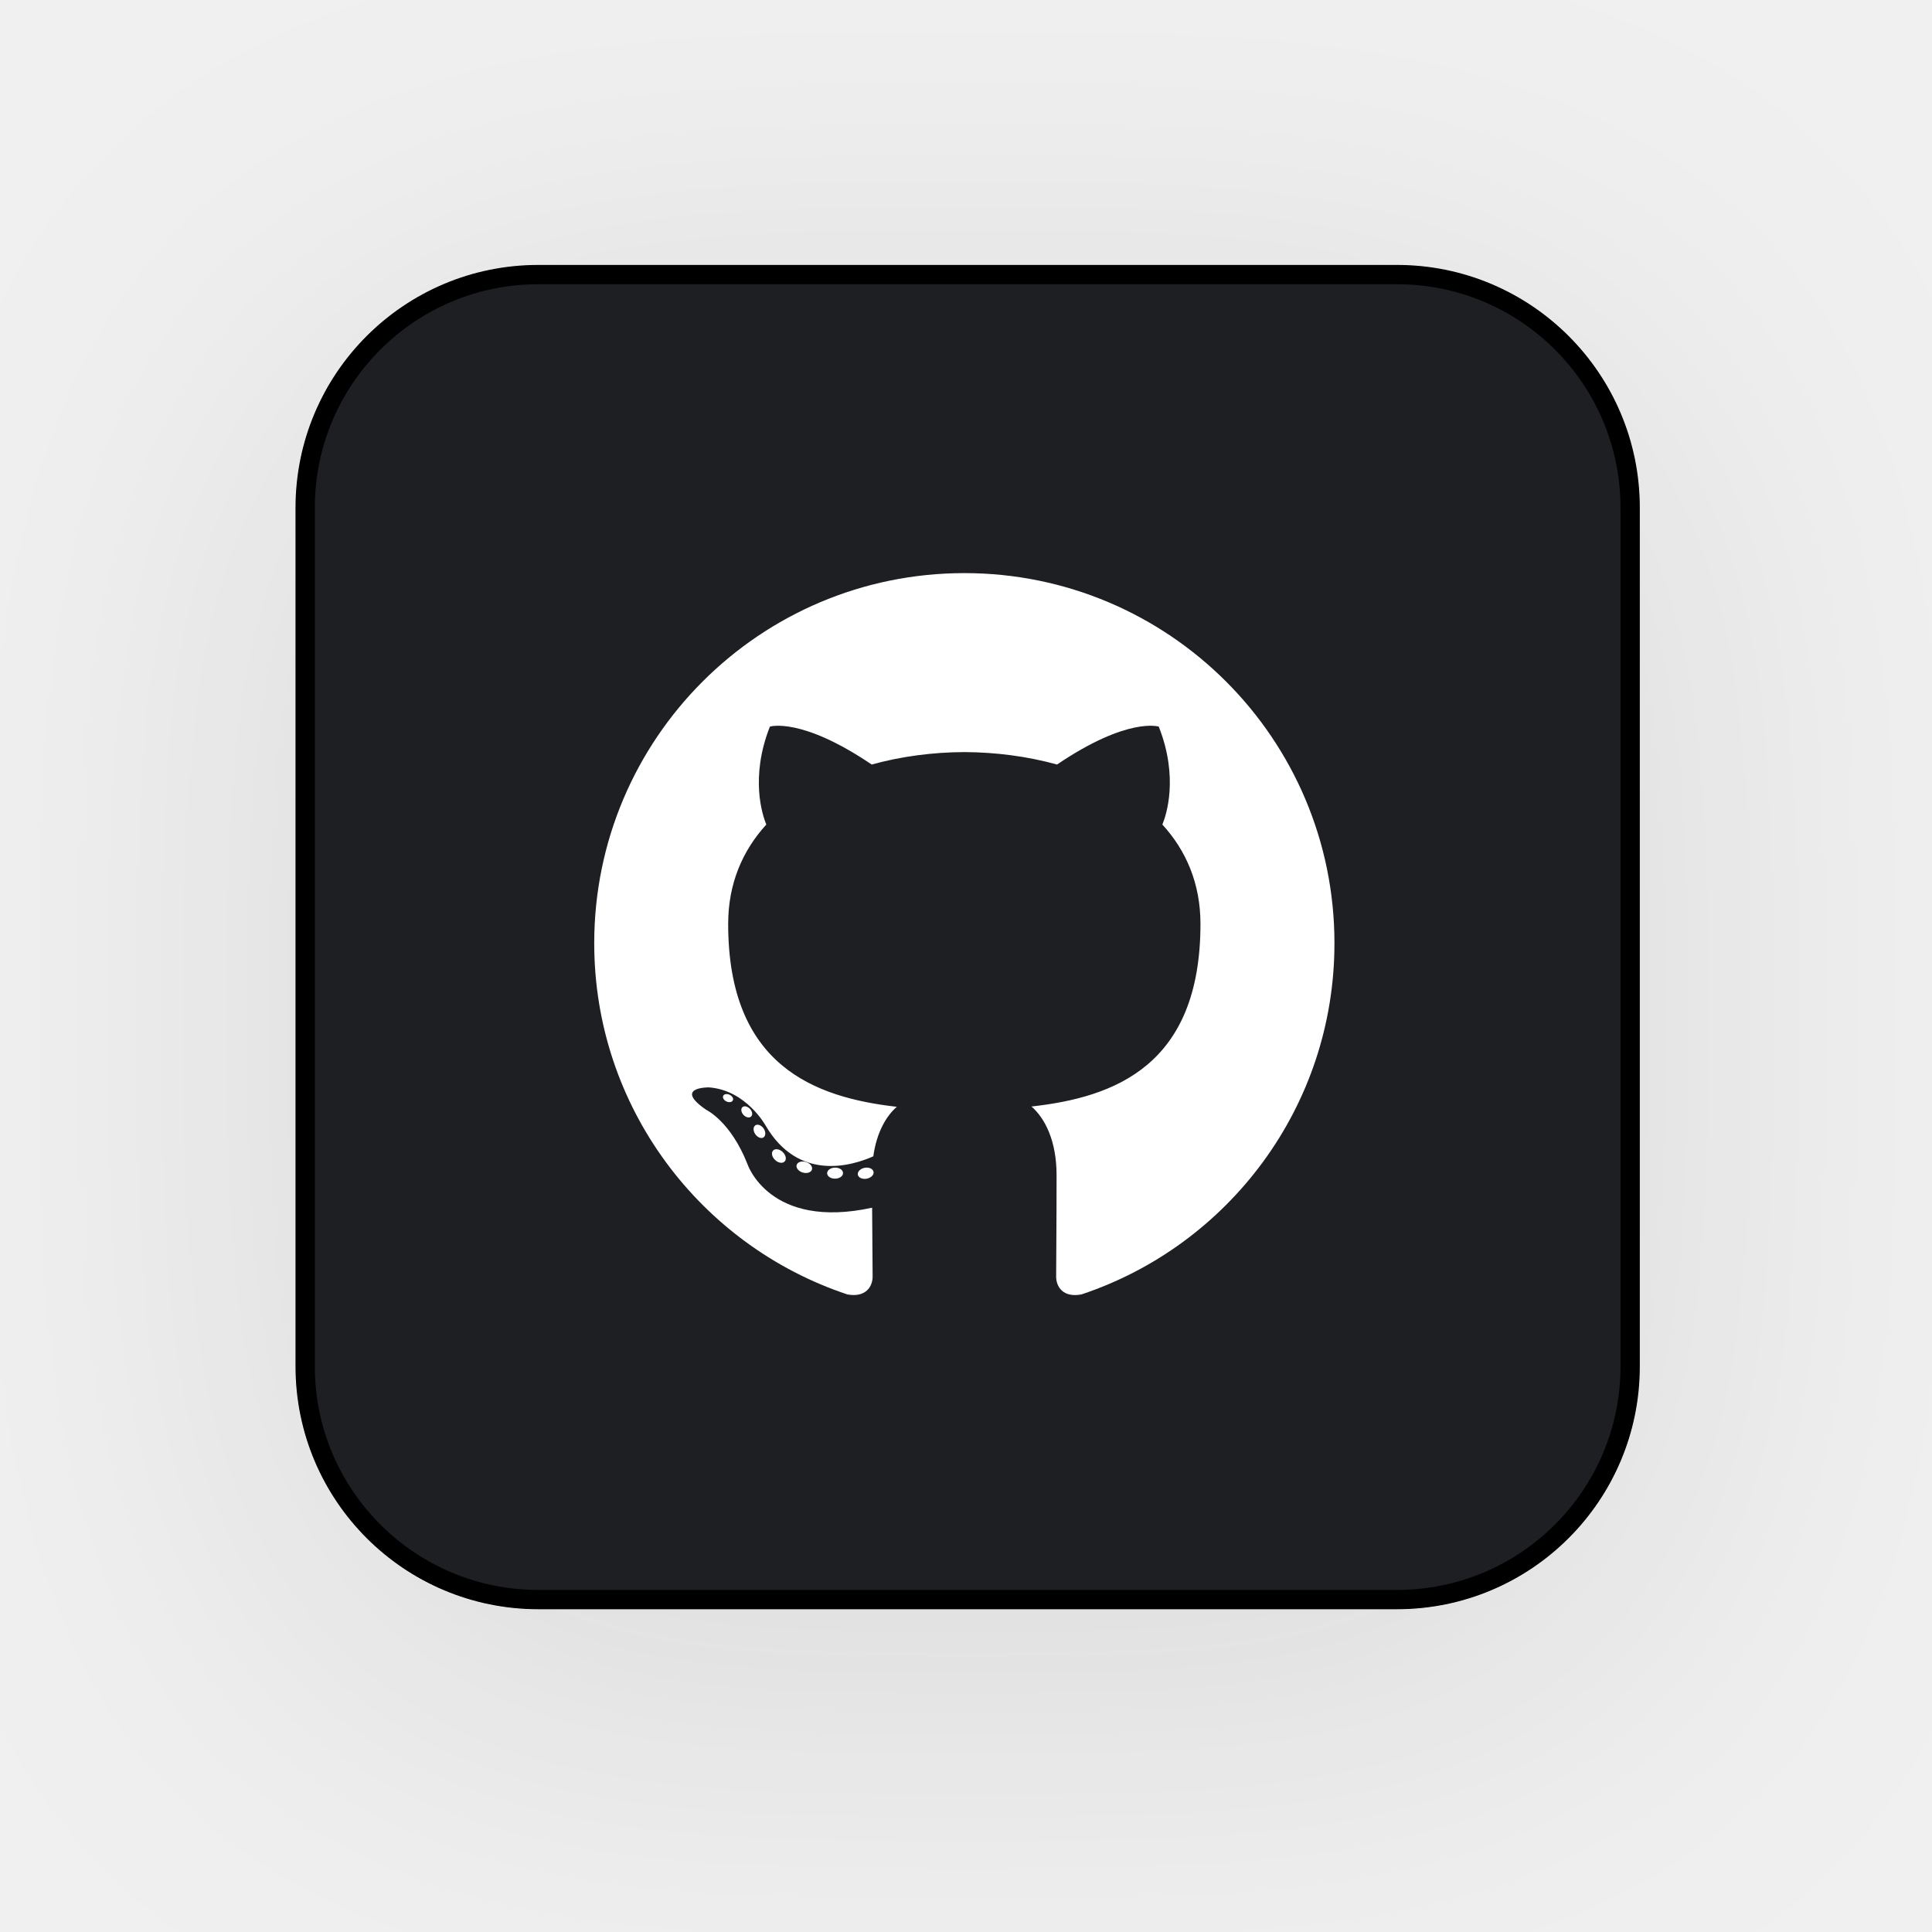
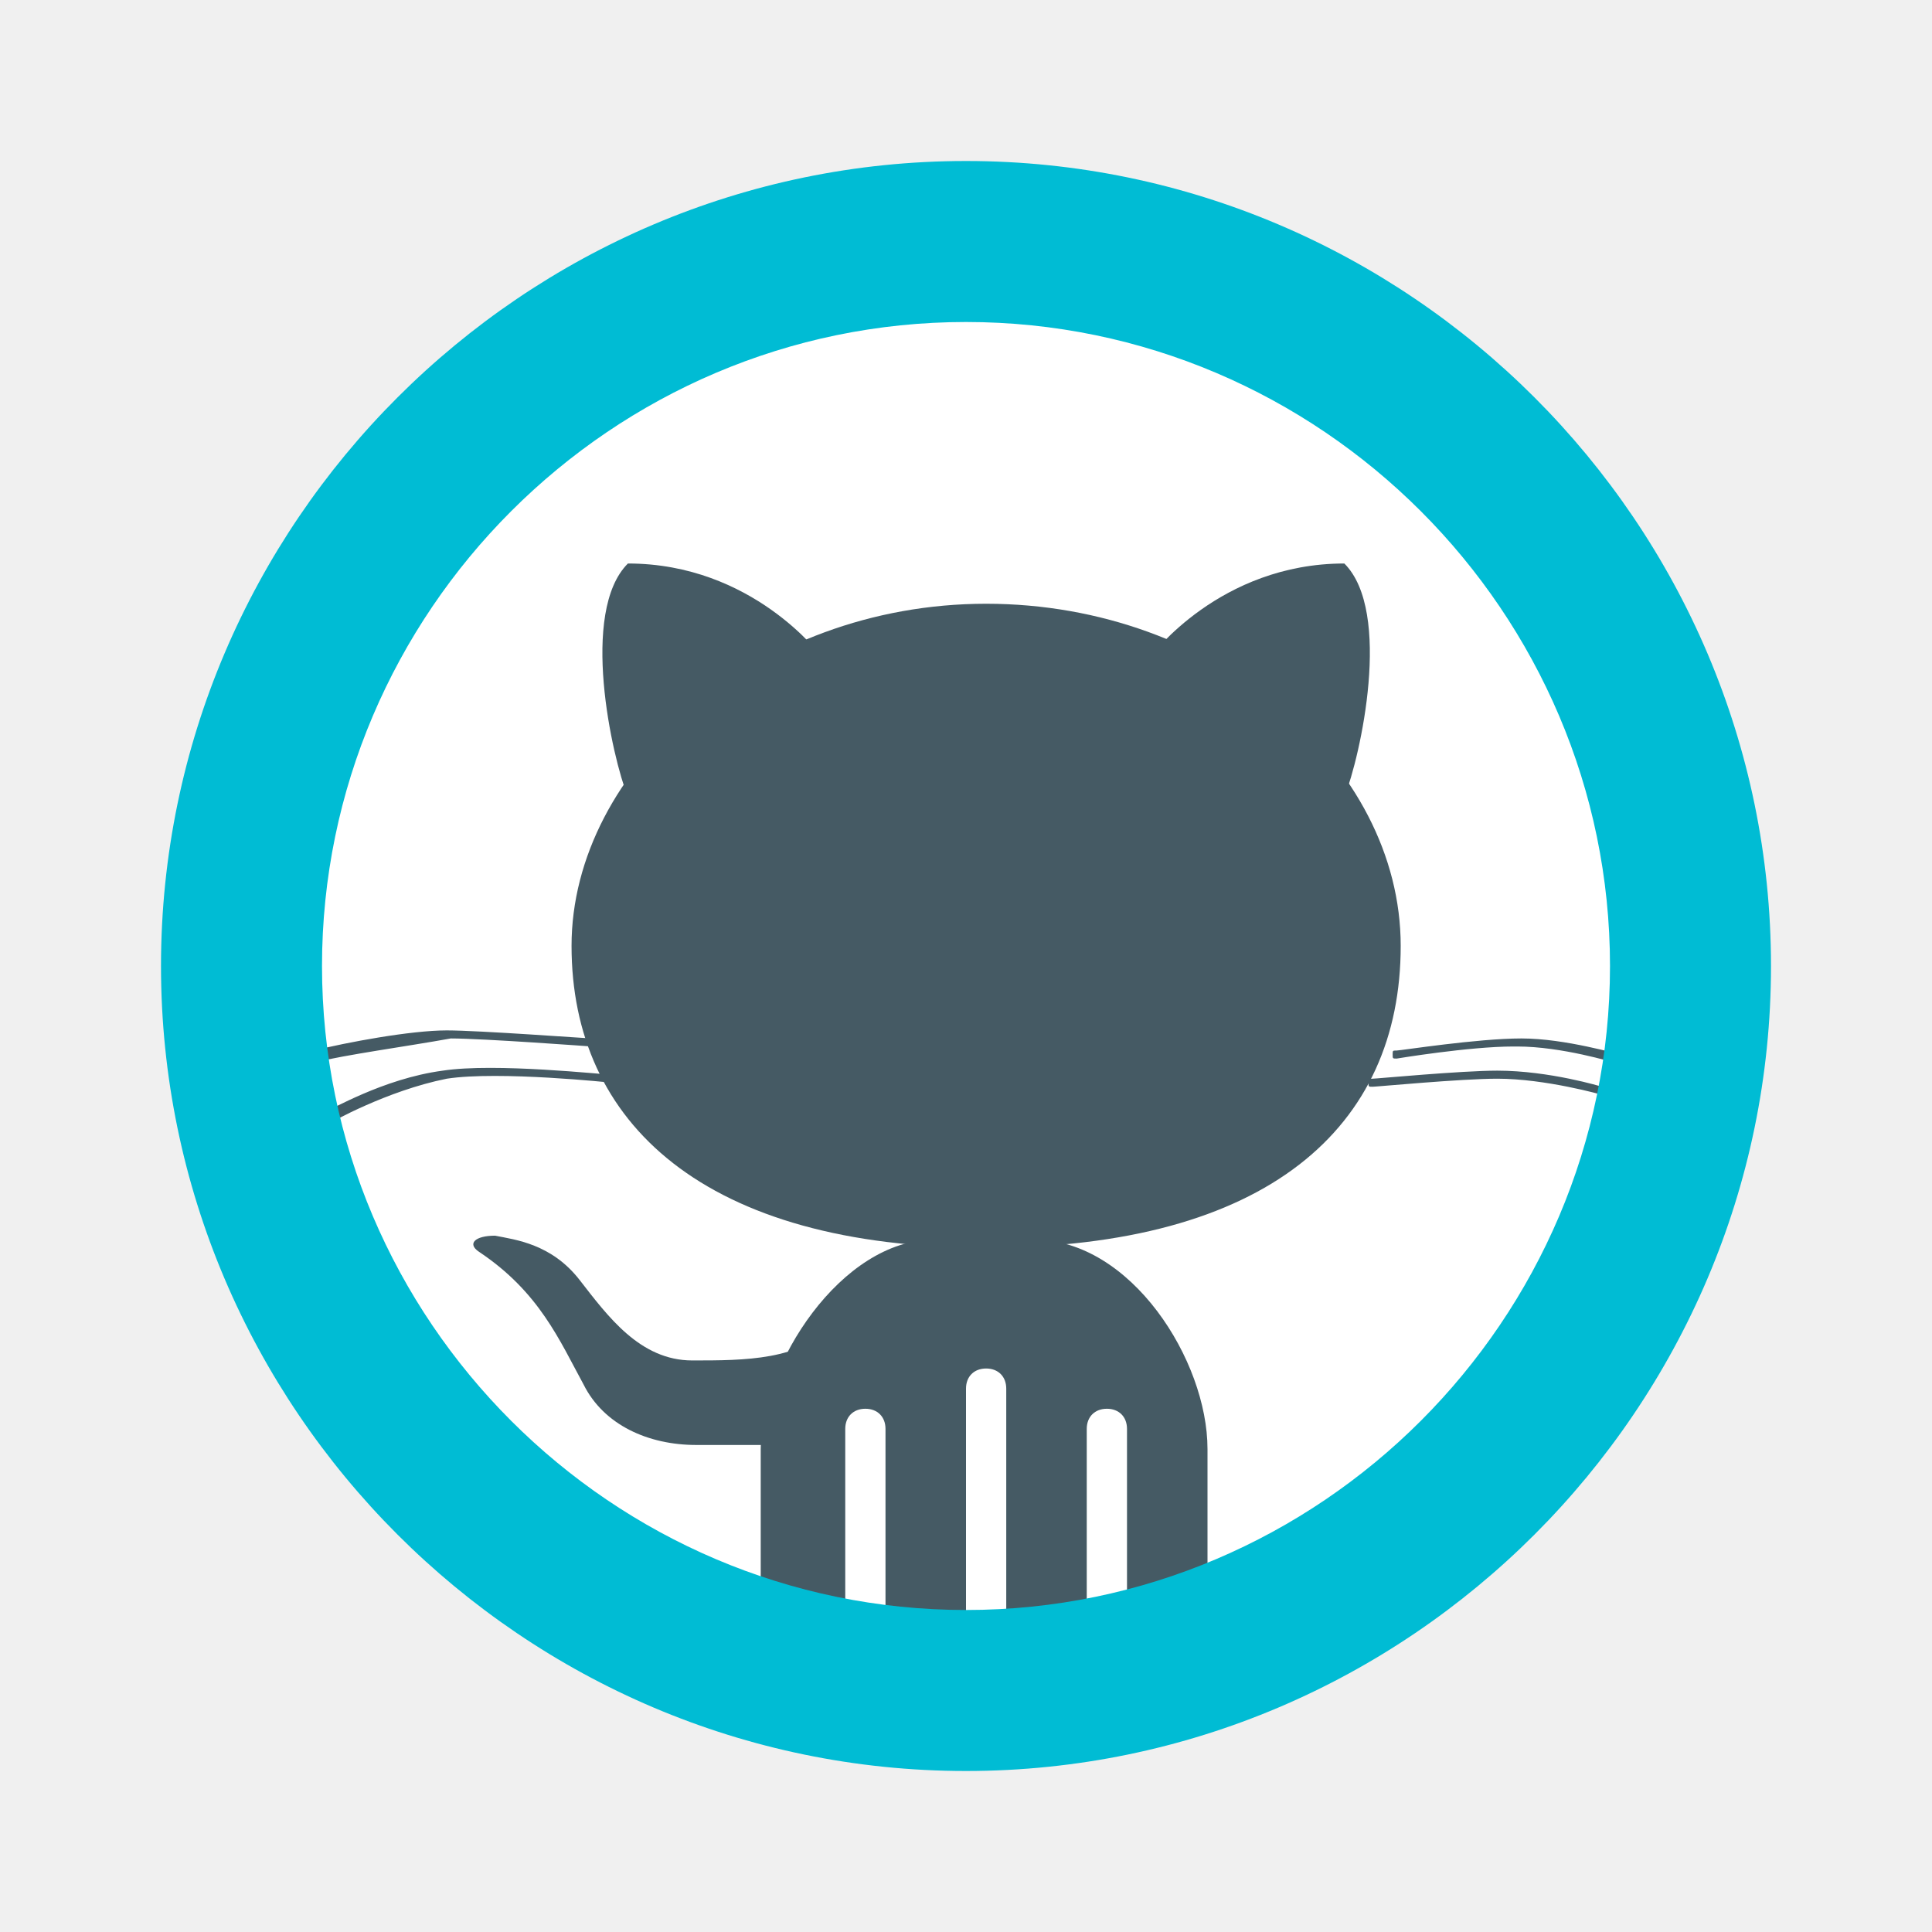
- <svg xmlns="http://www.w3.org/2000/svg" width="100" height="100" viewBox="0 0 100 100" fill="none">
-   <g clip-path="url(#clip0_13_75)">
-     <g filter="url(#filter0_d_13_75)">
-       <path d="M72.308 14.021H27.864C21.092 14.021 15.603 19.51 15.603 26.281V70.726C15.603 77.497 21.092 82.986 27.864 82.986H72.308C79.079 82.986 84.569 77.497 84.569 70.726V26.281C84.569 19.51 79.079 14.021 72.308 14.021Z" fill="#1D1F23" />
-       <path d="M72.308 14.212H27.864C21.198 14.212 15.795 19.616 15.795 26.281V70.726C15.795 77.391 21.198 82.795 27.864 82.795H72.308C78.974 82.795 84.377 77.391 84.377 70.726V26.281C84.377 19.616 78.974 14.212 72.308 14.212Z" stroke="black" />
-     </g>
-     <path d="M49.914 29.664C39.336 29.664 30.757 38.241 30.757 48.821C30.757 57.285 36.246 64.466 43.858 66.999C44.815 67.177 45.167 66.584 45.167 66.078C45.167 65.621 45.149 64.112 45.141 62.511C39.811 63.67 38.687 60.251 38.687 60.251C37.815 58.036 36.56 57.448 36.56 57.448C34.822 56.259 36.691 56.283 36.691 56.283C38.615 56.418 39.627 58.257 39.627 58.257C41.336 61.186 44.109 60.339 45.202 59.85C45.374 58.612 45.87 57.766 46.418 57.288C42.163 56.803 37.69 55.161 37.69 47.82C37.69 45.729 38.439 44.02 39.664 42.679C39.465 42.196 38.81 40.248 39.85 37.609C39.85 37.609 41.459 37.094 45.119 39.572C46.648 39.148 48.286 38.935 49.914 38.928C51.542 38.935 53.182 39.148 54.713 39.572C58.37 37.094 59.977 37.609 59.977 37.609C61.019 40.248 60.363 42.196 60.164 42.679C61.392 44.02 62.136 45.729 62.136 47.82C62.136 55.178 57.654 56.798 53.389 57.273C54.075 57.867 54.688 59.033 54.688 60.82C54.688 63.384 54.666 65.447 54.666 66.078C54.666 66.587 55.01 67.185 55.982 66.997C63.589 64.461 69.071 57.282 69.071 48.821C69.071 38.241 60.494 29.664 49.914 29.664Z" fill="white" />
-     <path d="M37.932 56.954C37.89 57.049 37.74 57.077 37.604 57.012C37.465 56.949 37.387 56.819 37.432 56.724C37.473 56.626 37.623 56.599 37.762 56.665C37.901 56.727 37.98 56.858 37.932 56.954ZM38.874 57.794C38.783 57.879 38.605 57.84 38.483 57.706C38.358 57.572 38.334 57.394 38.427 57.308C38.522 57.223 38.695 57.263 38.82 57.397C38.946 57.531 38.97 57.708 38.874 57.794ZM39.521 58.87C39.404 58.952 39.212 58.875 39.093 58.705C38.975 58.534 38.975 58.33 39.095 58.248C39.215 58.167 39.404 58.24 39.524 58.409C39.641 58.582 39.641 58.786 39.521 58.87ZM40.614 60.116C40.509 60.232 40.285 60.201 40.122 60.043C39.954 59.889 39.908 59.669 40.013 59.553C40.119 59.437 40.344 59.47 40.509 59.626C40.675 59.781 40.726 60.002 40.614 60.116ZM42.027 60.537C41.981 60.687 41.766 60.755 41.549 60.691C41.332 60.626 41.19 60.45 41.234 60.298C41.279 60.147 41.495 60.076 41.714 60.144C41.93 60.209 42.072 60.384 42.027 60.537ZM43.635 60.715C43.641 60.873 43.457 61.004 43.229 61.007C43 61.012 42.815 60.884 42.812 60.729C42.812 60.569 42.992 60.439 43.221 60.436C43.449 60.431 43.635 60.558 43.635 60.715ZM45.215 60.655C45.242 60.809 45.084 60.967 44.858 61.009C44.636 61.05 44.429 60.955 44.401 60.802C44.374 60.644 44.535 60.485 44.757 60.444C44.983 60.405 45.186 60.498 45.215 60.655Z" fill="white" />
-   </g>
-   <defs>
-     <filter id="filter0_d_13_75" x="-24.705" y="-22.288" width="149.582" height="149.582" filterUnits="userSpaceOnUse" color-interpolation-filters="sRGB">
-       <feFlood flood-opacity="0" result="BackgroundImageFix" />
-       <feColorMatrix in="SourceAlpha" type="matrix" values="0 0 0 0 0 0 0 0 0 0 0 0 0 0 0 0 0 0 127 0" result="hardAlpha" />
-       <feOffset dy="4" />
-       <feGaussianBlur stdDeviation="20" />
-       <feComposite in2="hardAlpha" operator="out" />
-       <feColorMatrix type="matrix" values="0 0 0 0 0.037 0 0 0 0 0.035 0 0 0 0 0.048 0 0 0 0.1 0" />
-       <feBlend mode="normal" in2="BackgroundImageFix" result="effect1_dropShadow_13_75" />
-       <feBlend mode="normal" in="SourceGraphic" in2="effect1_dropShadow_13_75" result="shape" />
-     </filter>
-     <clipPath id="clip0_13_75">
-       <rect width="100" height="100" fill="white" />
-     </clipPath>
-   </defs>
+ <svg xmlns="http://www.w3.org/2000/svg" viewBox="0 0 48 48" width="48px" height="48px">
+   <path fill="#fff" d="M41,24c0,9.4-7.6,17-17,17S7,33.4,7,24S14.6,7,24,7S41,14.6,41,24z" />
+   <path fill="#455a64" d="M21 41v-5.5c0-.3.2-.5.5-.5s.5.2.5.5V41h2v-6.5c0-.3.2-.5.5-.5s.5.2.5.5V41h2v-5.5c0-.3.2-.5.5-.5s.5.2.5.5V41h1.8c.2-.3.2-.6.2-1.1V36c0-2.2-1.9-5.2-4.3-5.2h-2.5c-2.3 0-4.3 3.1-4.3 5.2v3.9c0 .4.1.8.2 1.1L21 41 21 41zM40.1 26.4C40.1 26.4 40.1 26.4 40.1 26.4c0 0-1.3-.4-2.4-.4 0 0-.1 0-.1 0-1.1 0-2.9.3-2.9.3-.1 0-.1 0-.1-.1 0-.1 0-.1.1-.1.1 0 2-.3 3.1-.3 1.1 0 2.4.4 2.5.4.1 0 .1.1.1.2C40.2 26.3 40.2 26.4 40.1 26.4zM39.8 27.2C39.8 27.2 39.8 27.2 39.8 27.2c0 0-1.4-.4-2.6-.4-.9 0-3 .2-3.1.2-.1 0-.1 0-.1-.1 0-.1 0-.1.1-.1.1 0 2.2-.2 3.1-.2 1.3 0 2.6.4 2.6.4.1 0 .1.1.1.2C39.9 27.1 39.9 27.2 39.8 27.2zM7.8 26.4c-.1 0-.1 0-.1-.1 0-.1 0-.1.1-.2.8-.2 2.4-.5 3.3-.5.8 0 3.5.2 3.6.2.1 0 .1.1.1.1 0 .1-.1.1-.1.1 0 0-2.7-.2-3.5-.2C10.1 26 8.6 26.2 7.8 26.4 7.8 26.4 7.8 26.4 7.8 26.4zM8.2 27.9c0 0-.1 0-.1-.1 0-.1 0-.1 0-.2.1 0 1.4-.8 2.9-1 1.3-.2 4 .1 4.2.1.1 0 .1.1.1.1 0 .1-.1.1-.1.1 0 0 0 0 0 0 0 0-2.8-.3-4.1-.1C9.6 27.1 8.2 27.9 8.2 27.9 8.2 27.9 8.2 27.9 8.2 27.9z" />
+   <path fill="#455a64" d="M14.2,23.5c0-4.4,4.6-8.5,10.3-8.5c5.7,0,10.3,4,10.3,8.5S31.5,31,24.5,31S14.2,27.9,14.2,23.5z" />
+   <path fill="#455a64" d="M28.6 16.3c0 0 1.7-2.3 4.8-2.3 1.2 1.2.4 4.8 0 5.8L28.6 16.3zM20.4 16.3c0 0-1.7-2.3-4.8-2.3-1.2 1.2-.4 4.8 0 5.8L20.4 16.3zM20.1 35.9c0 0-2.3 0-2.8 0-1.2 0-2.3-.5-2.8-1.5-.6-1.1-1.1-2.3-2.6-3.3-.3-.2-.1-.4.4-.4.5.1 1.4.2 2.1 1.1.7.9 1.5 2 2.8 2 1.3 0 2.7 0 3.5-.9L20.1 35.9z" />
+   <path fill="#00bcd4" d="M24,4C13,4,4,13,4,24s9,20,20,20s20-9,20-20S35,4,24,4z M24,40c-8.8,0-16-7.2-16-16S15.2,8,24,8 s16,7.2,16,16S32.8,40,24,40z" />
</svg>
